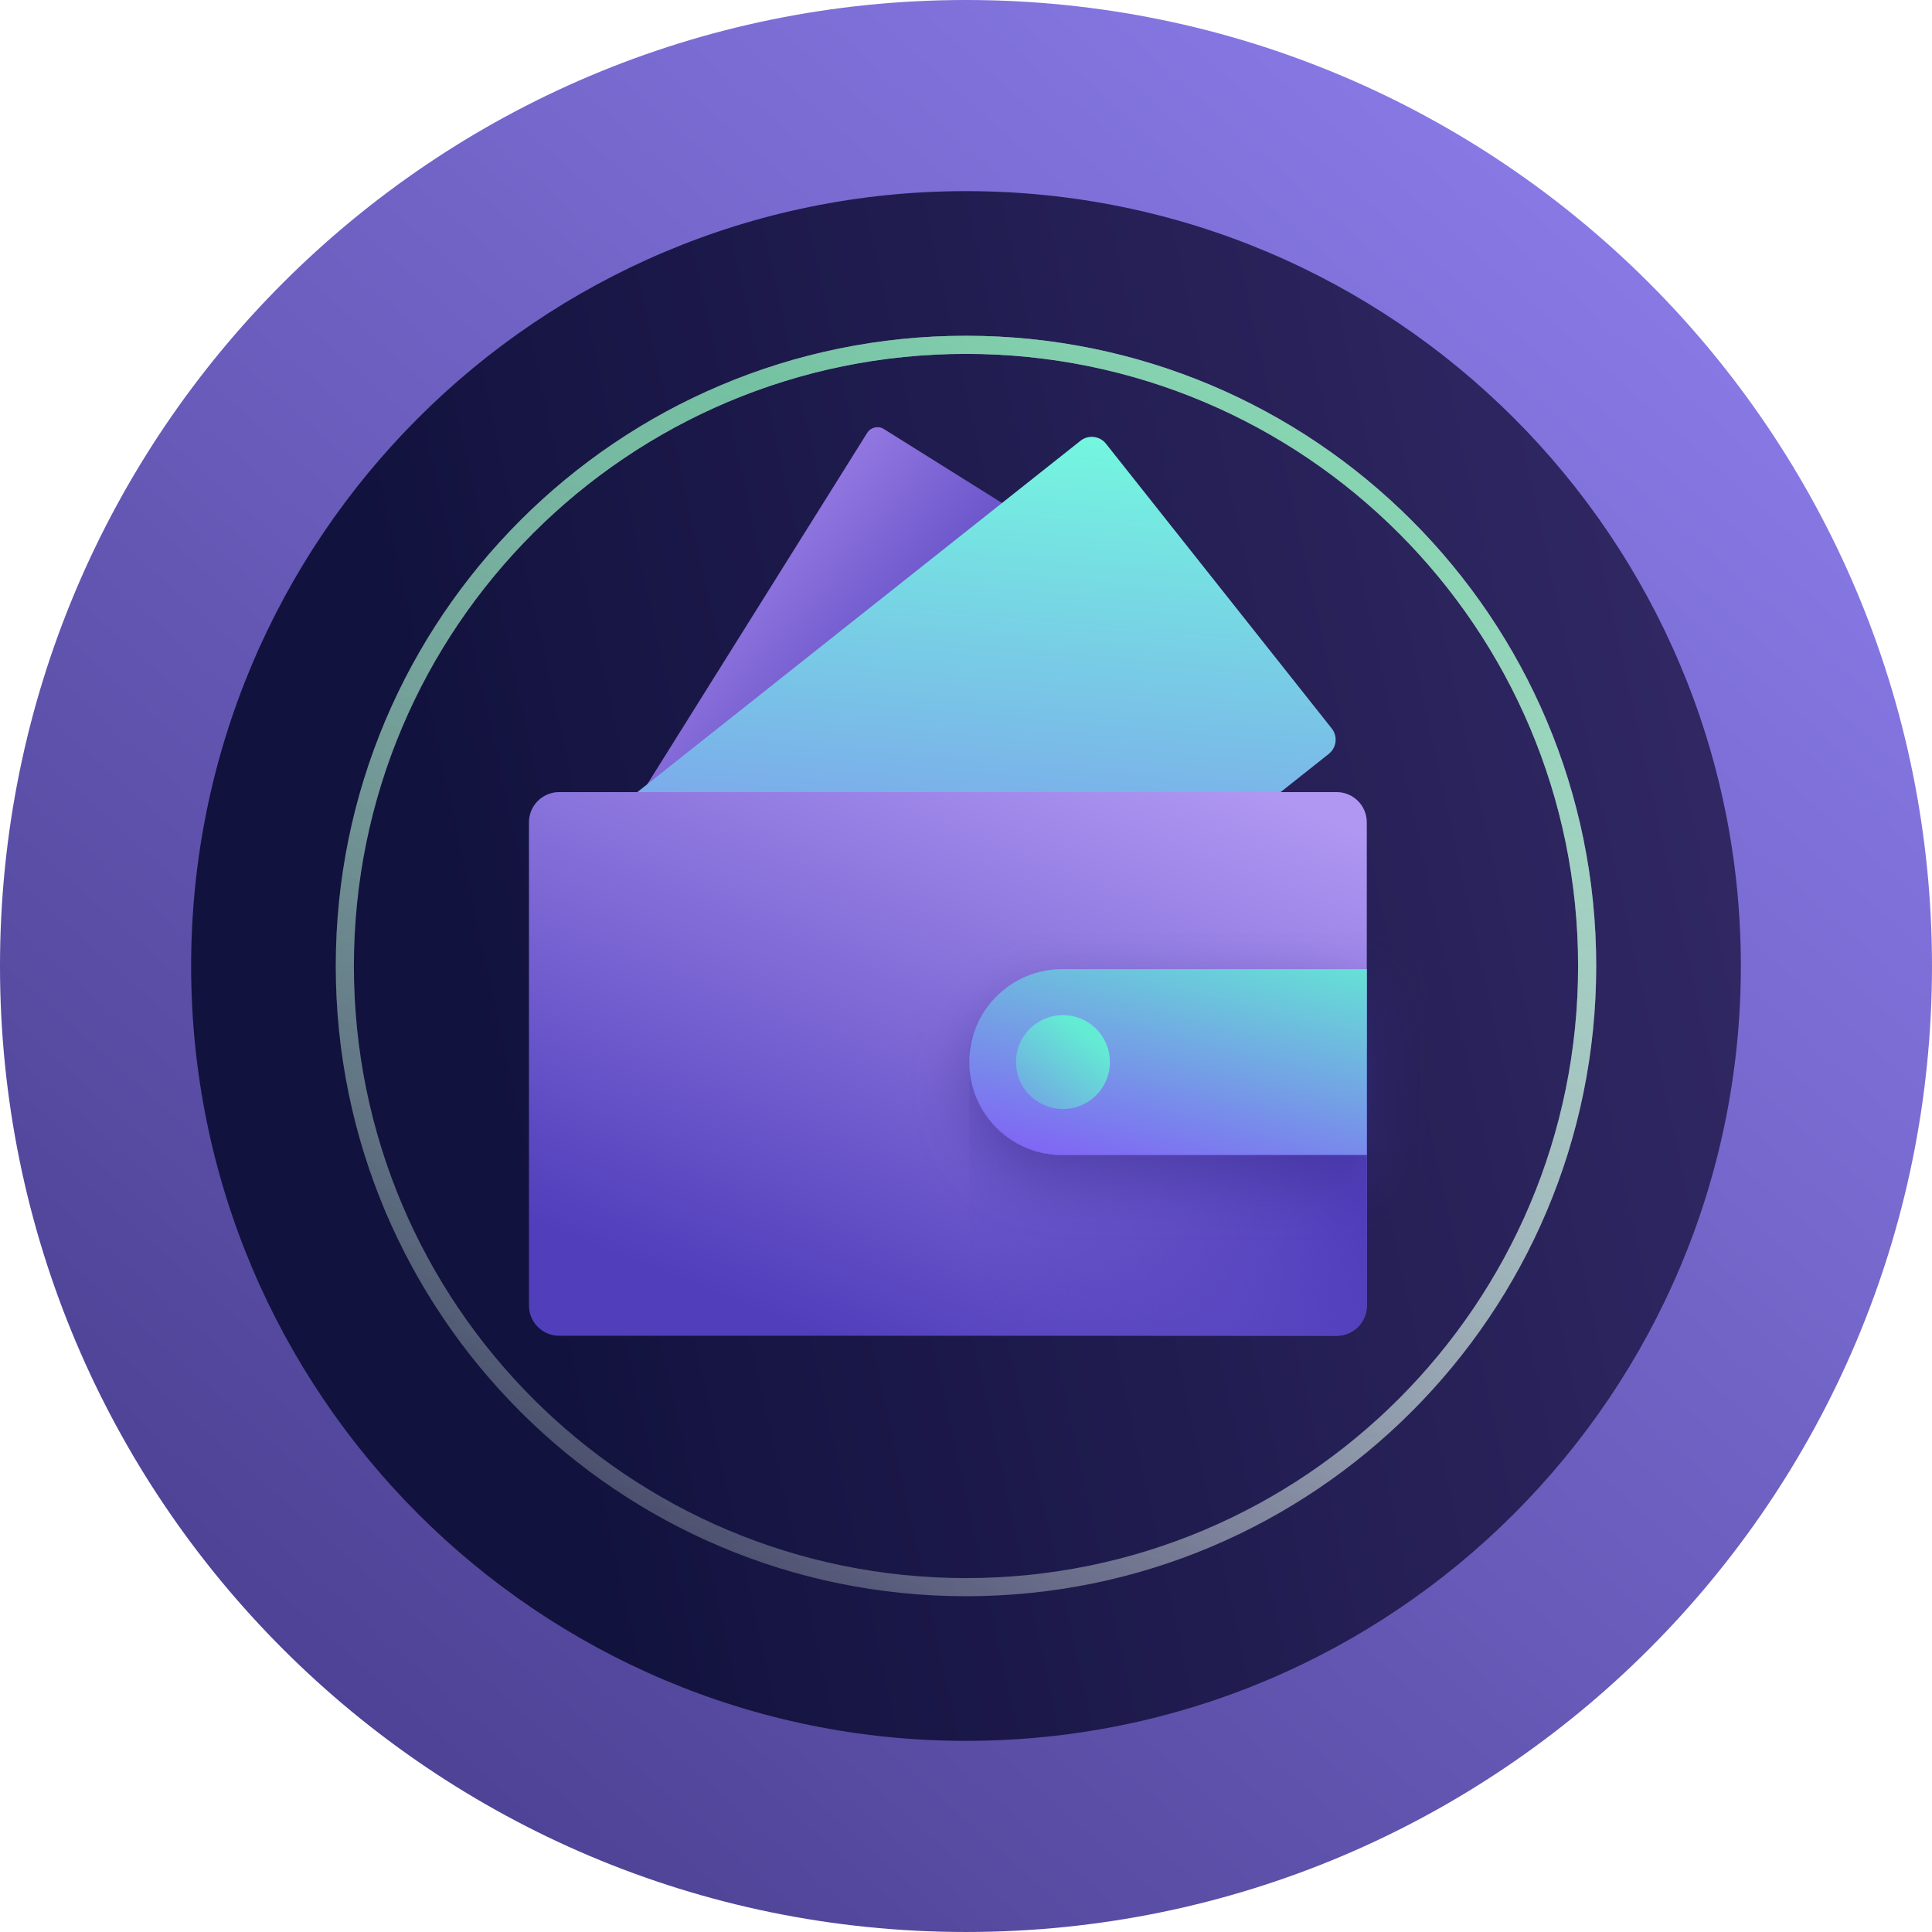
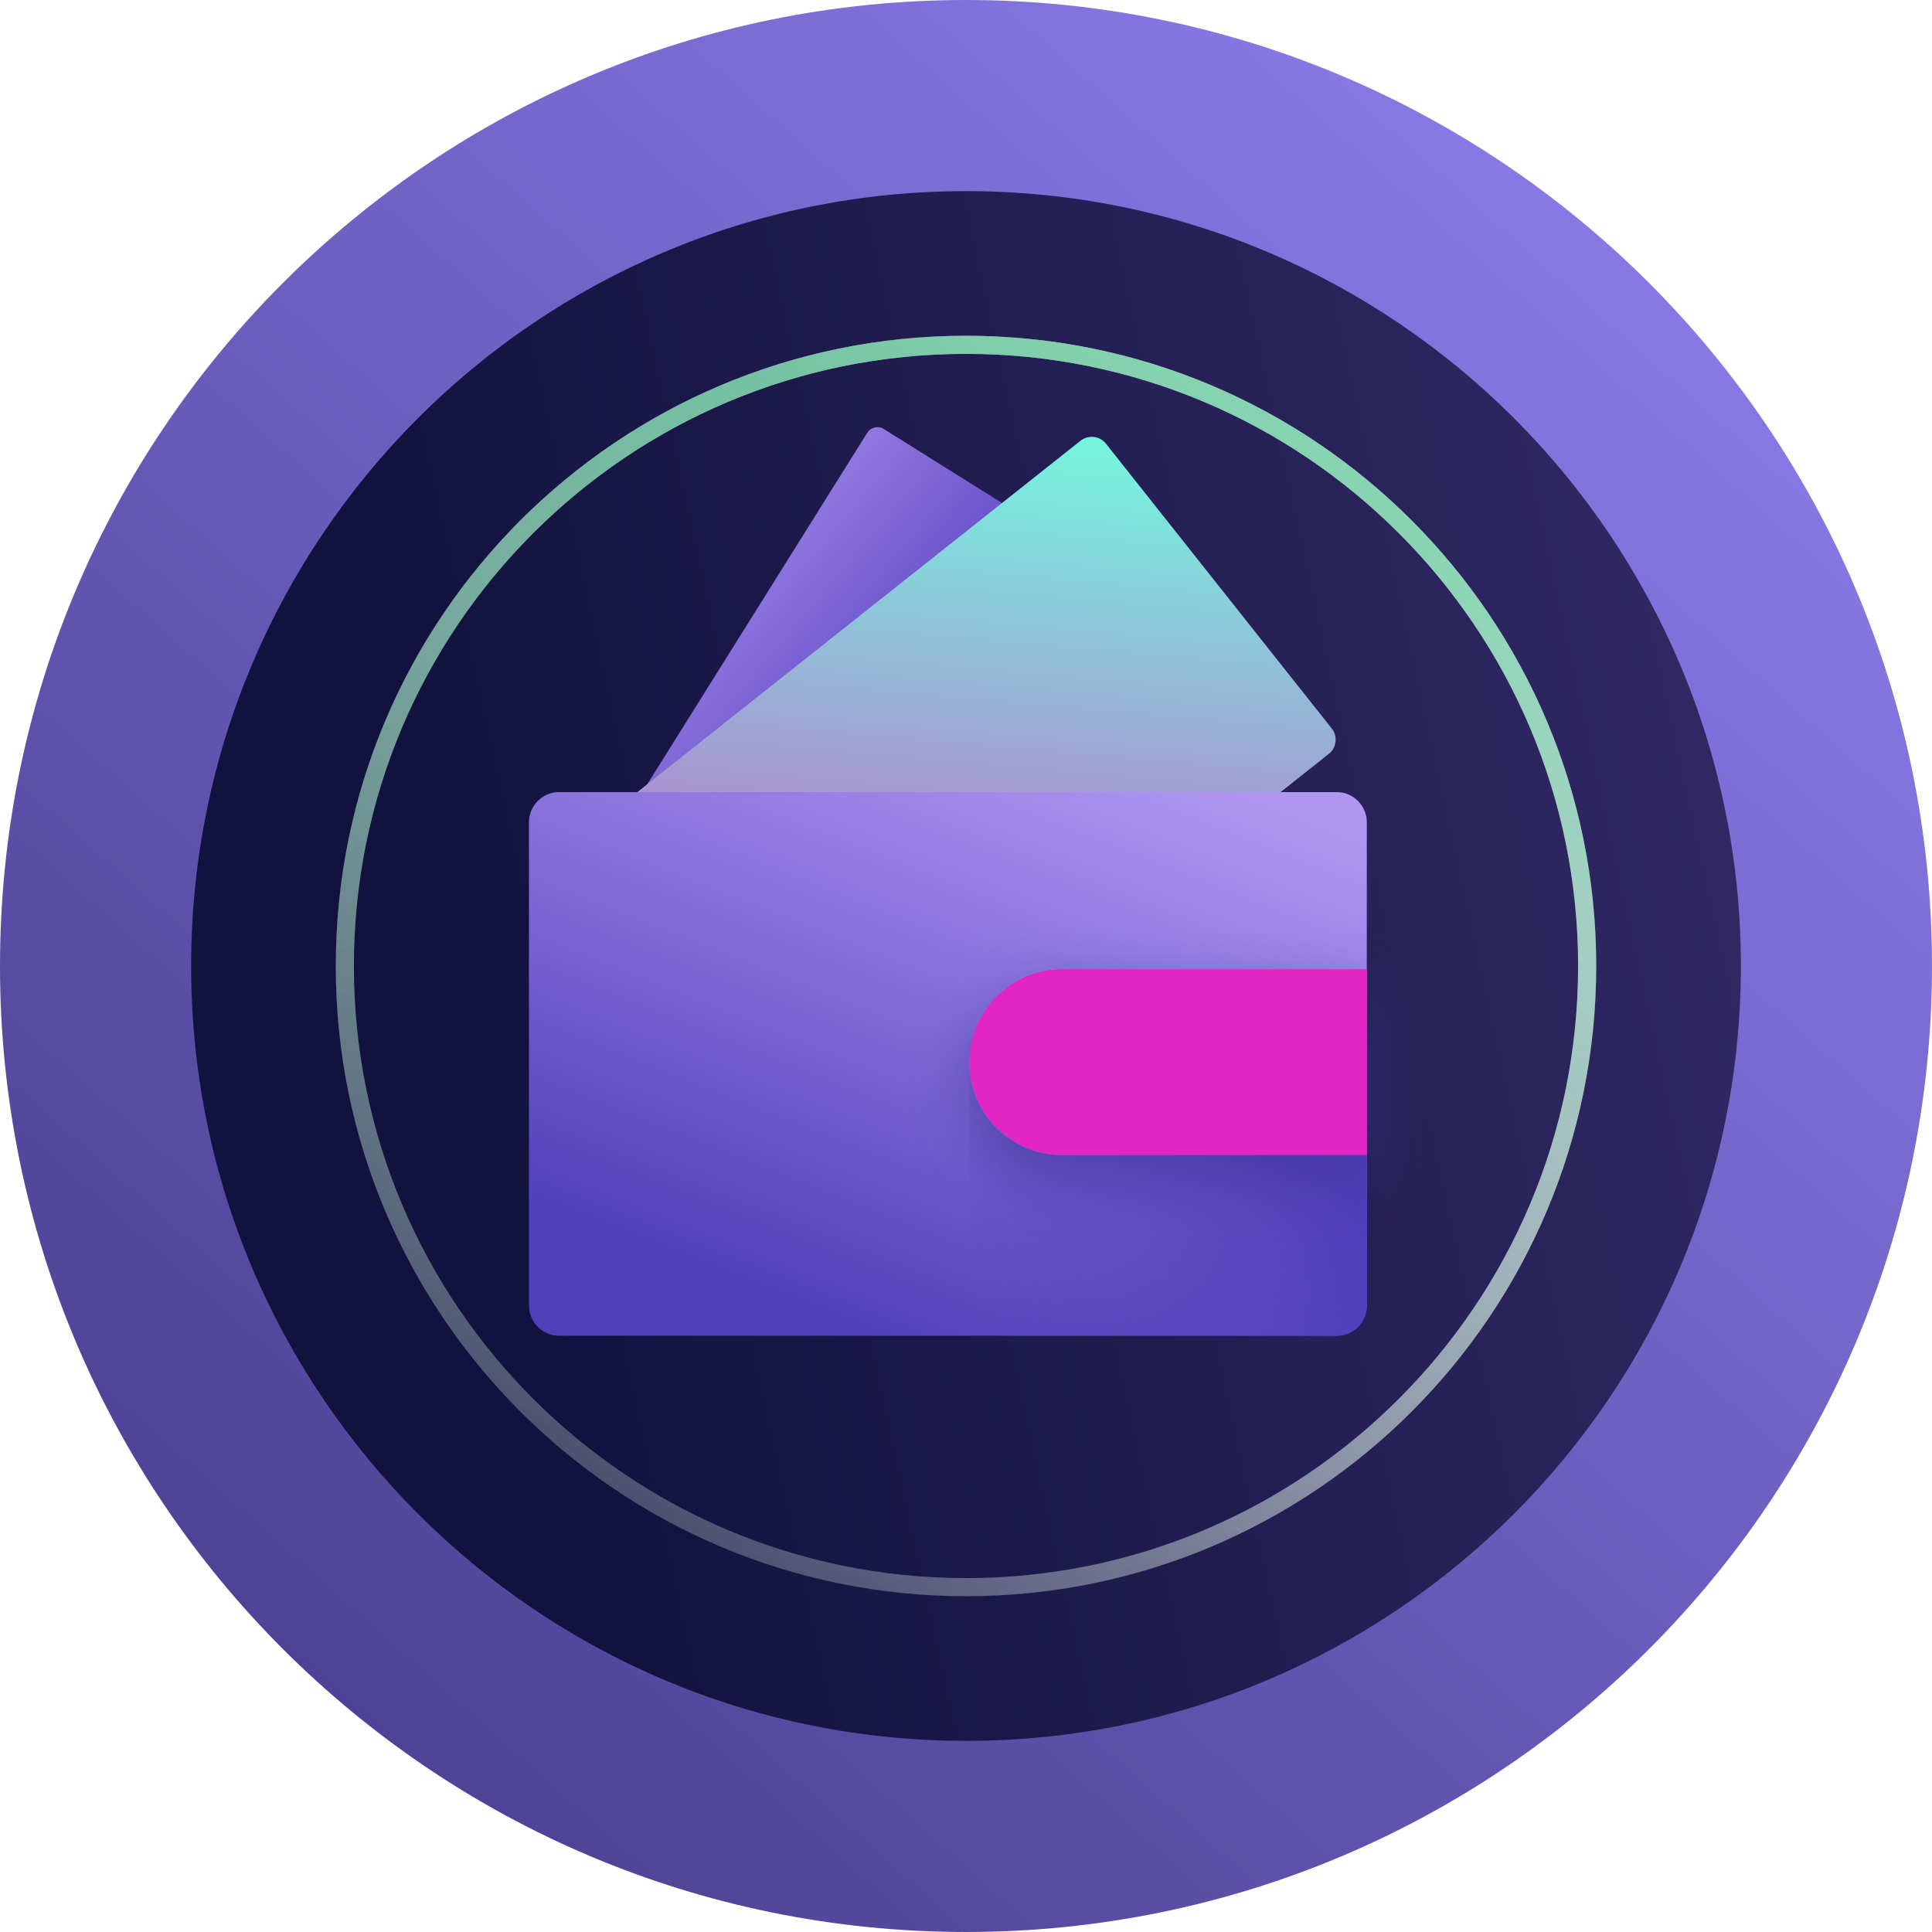
<svg xmlns="http://www.w3.org/2000/svg" width="84.667mm" height="84.667mm" viewBox="0 0 84.667 84.667" version="1.1" id="svg5" xml:space="preserve">
  <defs id="defs2">
    <linearGradient id="paint0_linear_660_2560" x1="189.009" y1="0.255" x2="11.771" y2="239.305" gradientUnits="userSpaceOnUse" gradientTransform="translate(94.35247,28.30047)">
      <stop stop-color="white" id="stop3073" />
      <stop offset="1" stop-color="white" stop-opacity="0" id="stop3075" />
    </linearGradient>
    <linearGradient id="paint1_linear_660_2560" x1="179.714" y1="30.999" x2="134.737" y2="248.334" gradientUnits="userSpaceOnUse" gradientTransform="translate(94.35247,28.30047)">
      <stop stop-color="#26C076" id="stop3078" />
      <stop offset="1" stop-color="#D0FFE9" stop-opacity="0" id="stop3080" />
    </linearGradient>
    <linearGradient id="paint0_linear_660_2559" x1="69.051" y1="239.749" x2="365.625" y2="174.708" gradientUnits="userSpaceOnUse" gradientTransform="translate(-70.39498,211.0564)">
      <stop stop-color="#12123E" id="stop3101" />
      <stop offset="1" stop-color="#3E3174" id="stop3103" />
    </linearGradient>
    <linearGradient id="paint0_linear_660_2558" x1="234.866" y1="0.367" x2="-28.627" y2="296.728" gradientUnits="userSpaceOnUse" gradientTransform="translate(-38.04283,-179.3989)">
      <stop stop-color="#897AE7" id="stop3120" />
      <stop offset="1" stop-color="#423785" id="stop3122" />
    </linearGradient>
    <filter id="filter0_d_660_2584" x="63.566" y="84.683" width="85.822" height="50.762" filterUnits="userSpaceOnUse" color-interpolation-filters="sRGB">
      <feFlood flood-opacity="0" result="BackgroundImageFix" id="feFlood3665" />
      <feColorMatrix in="SourceAlpha" type="matrix" values="0 0 0 0 0 0 0 0 0 0 0 0 0 0 0 0 0 0 127 0" result="hardAlpha" id="feColorMatrix3667" />
      <feOffset dy="4" id="feOffset3669" />
      <feGaussianBlur stdDeviation="5" id="feGaussianBlur3671" />
      <feComposite in2="hardAlpha" operator="out" id="feComposite3673" />
      <feColorMatrix type="matrix" values="0 0 0 0 0.229 0 0 0 0 0.178 0 0 0 0 0.542 0 0 0 0.5 0" id="feColorMatrix3675" />
      <feBlend mode="normal" in2="BackgroundImageFix" result="effect1_dropShadow_660_2584" id="feBlend3677" />
      <feBlend mode="normal" in="SourceGraphic" in2="effect1_dropShadow_660_2584" result="shape" id="feBlend3679" />
    </filter>
    <linearGradient id="paint0_linear_660_2584" x1="54.052" y1="22.426" x2="96.965" y2="28.547" gradientUnits="userSpaceOnUse">
      <stop stop-color="#9378E1" id="stop3682" />
      <stop offset="1" stop-color="#503EBB" id="stop3684" />
    </linearGradient>
    <linearGradient id="paint1_linear_660_2584" x1="92.249" y1="4.593" x2="192.218" y2="99.52" gradientUnits="userSpaceOnUse">
      <stop stop-color="#74F7DF" id="stop3687" />
-       <stop offset="1" stop-color="#835AF7" id="stop3689" />
+       <stop offset="1" stop-color="#E126C3" id="stop3689" />
    </linearGradient>
    <linearGradient id="paint2_linear_660_2584" x1="121.854" y1="61.351" x2="81.032" y2="164.236" gradientUnits="userSpaceOnUse">
      <stop stop-color="#AF97F2" id="stop3692" />
      <stop offset="1" stop-color="#503EBB" id="stop3694" />
    </linearGradient>
    <linearGradient id="paint3_linear_660_2584" x1="65.907" y1="119.089" x2="127.169" y2="98.677" gradientUnits="userSpaceOnUse">
      <stop stop-color="#503EBB" stop-opacity="0" id="stop3697" />
      <stop offset="1" stop-color="#503EBB" id="stop3699" />
    </linearGradient>
    <linearGradient id="paint4_linear_660_2584" x1="115.368" y1="81.122" x2="103.634" y2="129.566" gradientUnits="userSpaceOnUse">
-       <stop stop-color="#63ECD3" id="stop3702" />
-       <stop offset="1" stop-color="#835AF7" id="stop3704" />
+       <stop stop-color="#E126C3" id="stop3702" />
+       <stop offset="1" stop-color="#E126C3" id="stop3704" />
    </linearGradient>
    <linearGradient id="paint5_linear_660_2584" x1="89.062" y1="98.288" x2="69.546" y2="123.87" gradientUnits="userSpaceOnUse">
-       <stop stop-color="#63ECD3" id="stop3707" />
-       <stop offset="1" stop-color="#835AF7" id="stop3709" />
+       <stop stop-color="#E126C3" id="stop3707" />
+       <stop offset="1" stop-color="#E126C3" id="stop3709" />
    </linearGradient>
  </defs>
  <g id="layer2" transform="translate(-30.60887,-79.75065)">
    <g id="g3149">
      <g style="fill:none" id="g3135" transform="matrix(0.2645833,0,0,0.2645833,40.67437,127.0473)">
        <rect y="-178.759" width="320" height="320" rx="160" fill="url(#paint0_linear_660_2558)" id="rect3118" x="-38.043" style="fill:url(#paint0_linear_660_2558)" />
      </g>
      <g style="fill:none" id="g3116" transform="matrix(0.2645833,0,0,0.2645833,57.43611,32.2781)">
        <rect x="-69.737" y="211.081" width="256.685" height="256.685" rx="128.342" fill="url(#paint0_linear_660_2559)" id="rect3099" style="fill:url(#paint0_linear_660_2559)" />
      </g>
      <g style="fill:none" id="g3097" transform="matrix(0.2645833,0,0,0.2645833,20.19686,86.91016)">
        <circle cx="199.352" cy="132.94" r="102.885" stroke="url(#paint0_linear_660_2560)" stroke-width="3" id="circle3069" style="stroke:url(#paint0_linear_660_2560)" />
        <circle opacity="0.5" cx="199.352" cy="132.94" r="102.885" stroke="url(#paint1_linear_660_2560)" stroke-width="3" id="circle3071" style="stroke:url(#paint1_linear_660_2560)" />
      </g>
    </g>
    <g style="fill:none" id="g3752" transform="matrix(0.2645833,0,0,0.2645833,53.62736,98.23089)">
      <rect x="57.699" y="0.152" width="61.734" height="100.271" rx="2" transform="rotate(32.0412,57.6992,0.151978)" fill="url(#paint0_linear_660_2584)" id="rect3651" style="fill:url(#paint0_linear_660_2584)" />
      <rect x="94.32" y="1.294" width="66.19" height="100.271" rx="3" transform="rotate(51.5923,94.3203,1.29352)" fill="url(#paint1_linear_660_2584)" id="rect3653" style="fill:url(#paint1_linear_660_2584)" />
      <rect x="0.613" y="61.351" width="138.774" height="90.049" rx="5" fill="url(#paint2_linear_660_2584)" id="rect3655" style="fill:url(#paint2_linear_660_2584)" />
      <rect x="73.566" y="99.077" width="65.823" height="52.323" rx="5" fill="url(#paint3_linear_660_2584)" id="rect3657" style="fill:url(#paint3_linear_660_2584)" />
      <g filter="url(#filter0_d_660_2584)" id="g3661">
        <path d="m 73.566,106.064 c 0,-8.495 6.886,-15.381 15.381,-15.381 H 139.389 V 121.445 H 88.948 c -8.495,0 -15.381,-6.886 -15.381,-15.381 z" fill="url(#paint4_linear_660_2584)" id="path3659" style="fill:url(#paint4_linear_660_2584)" />
      </g>
      <circle cx="89.062" cy="106.065" r="7.777" fill="url(#paint5_linear_660_2584)" id="circle3663" style="fill:url(#paint5_linear_660_2584)" />
    </g>
  </g>
</svg>
